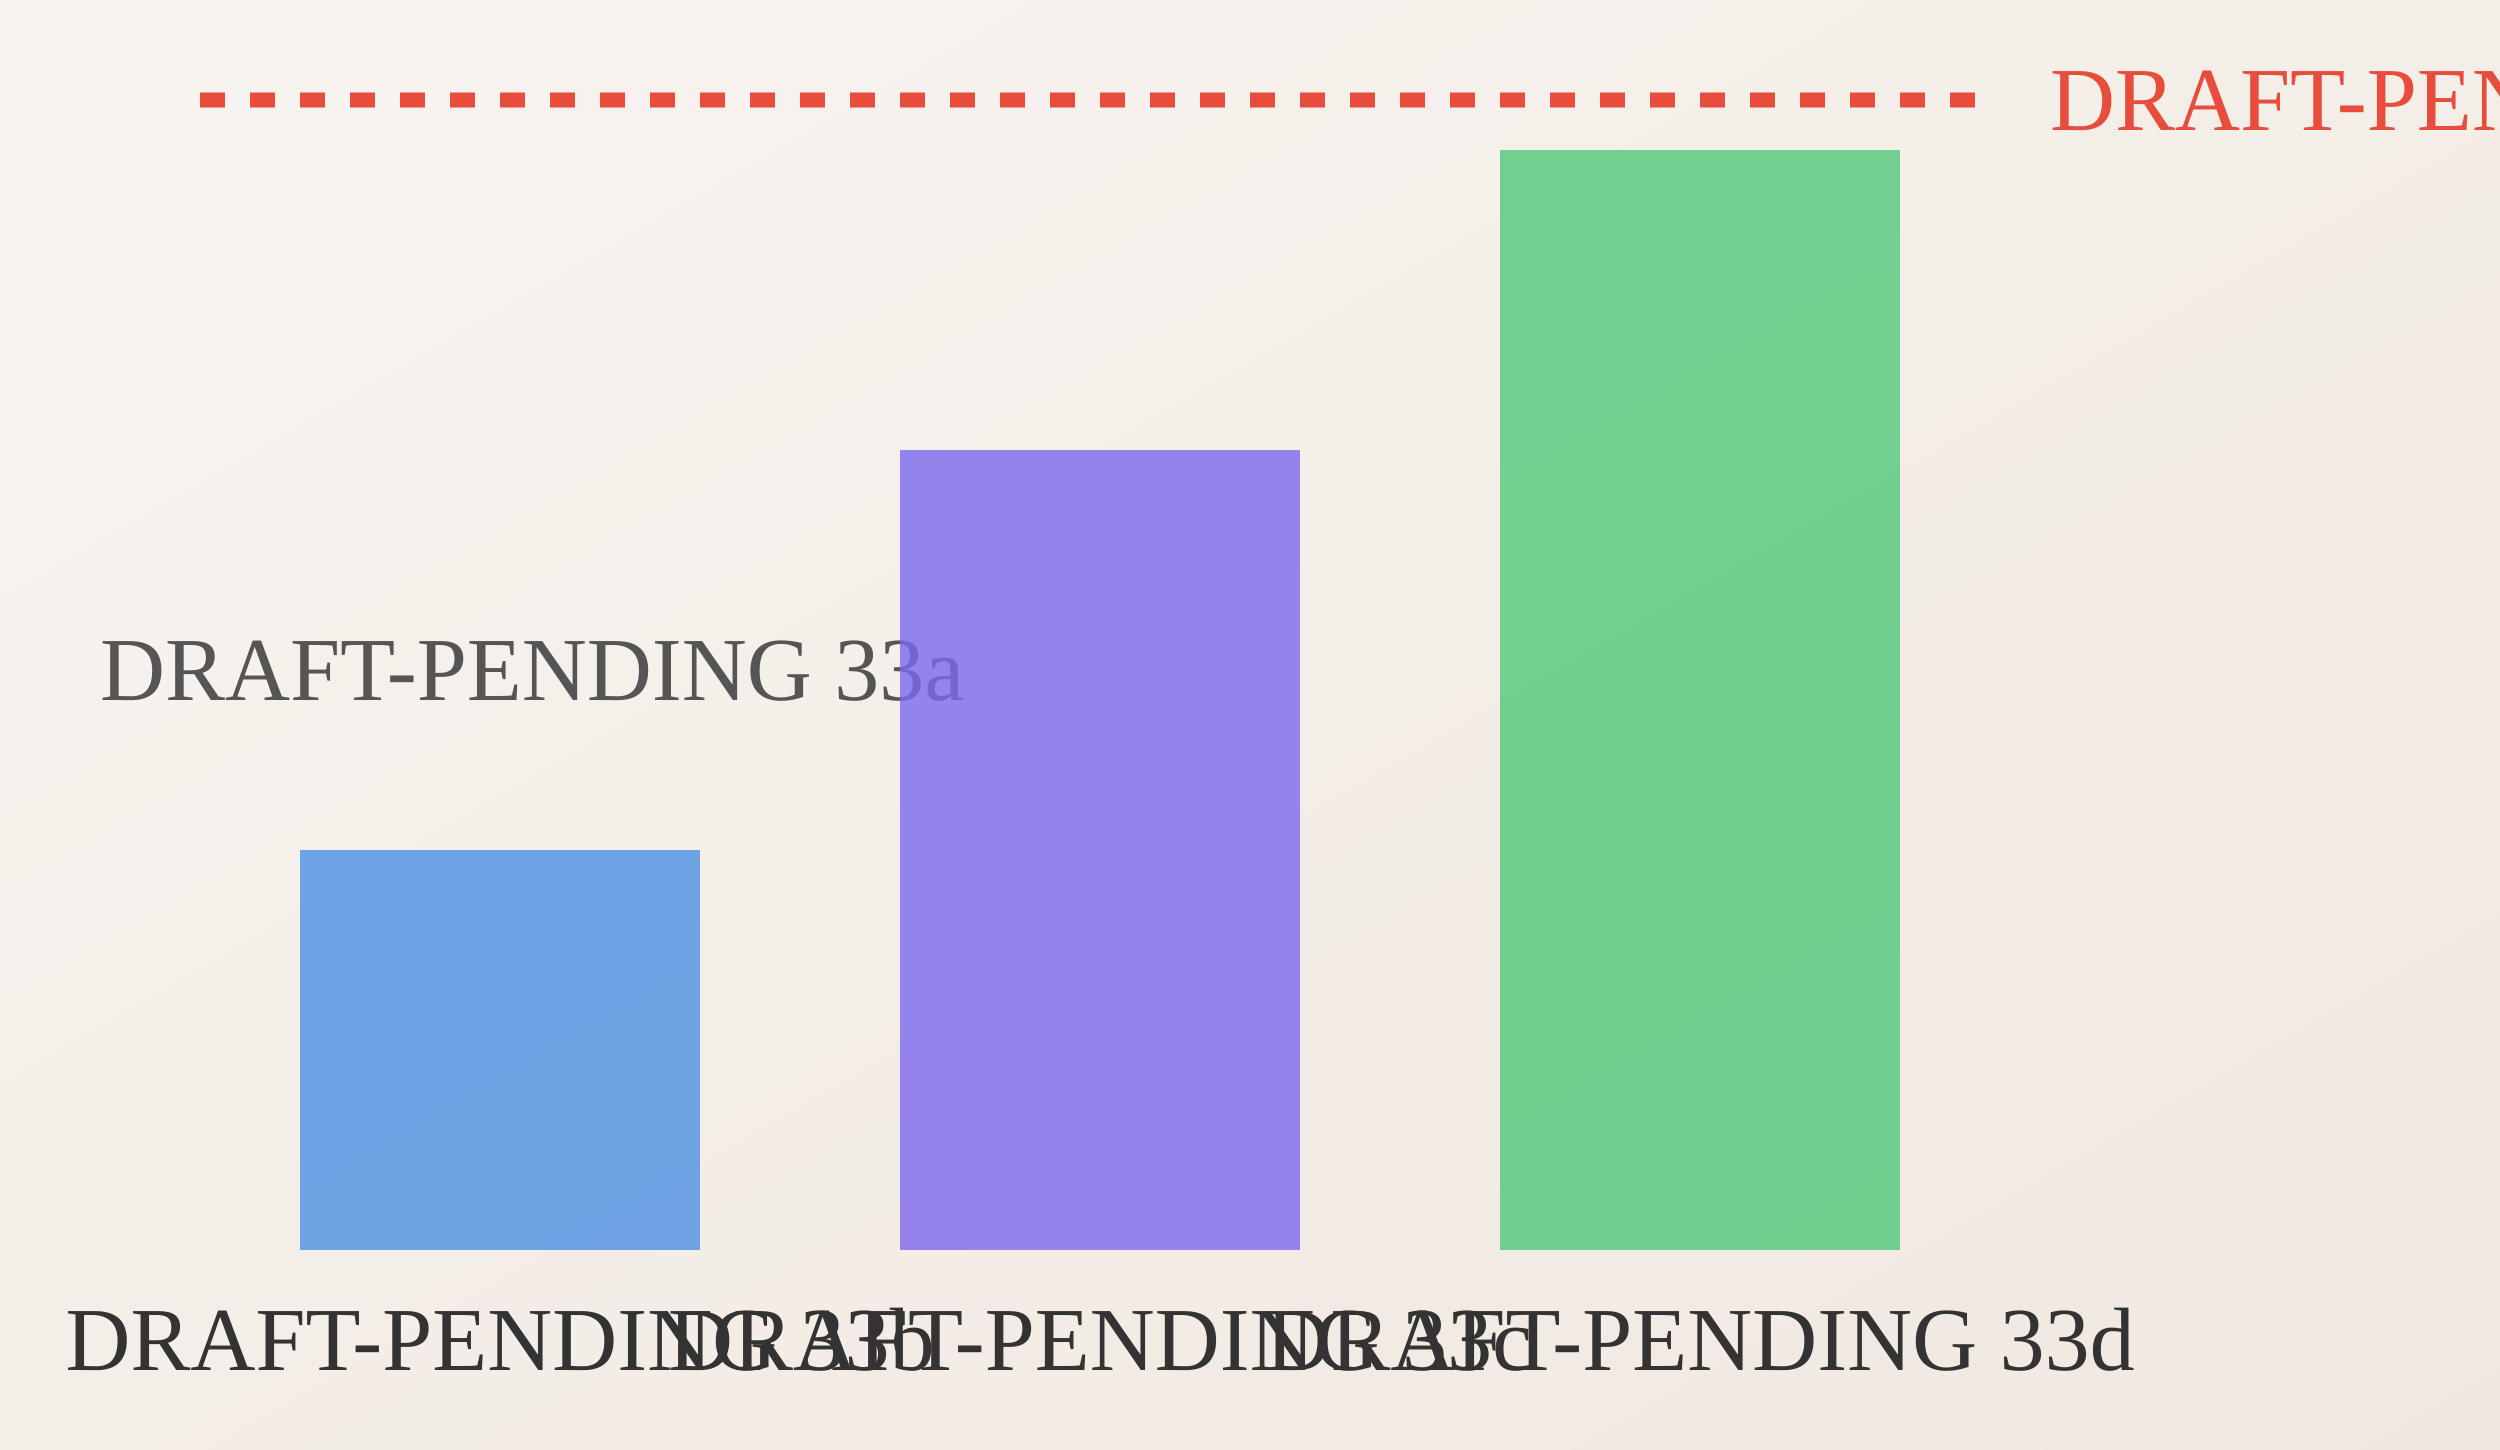
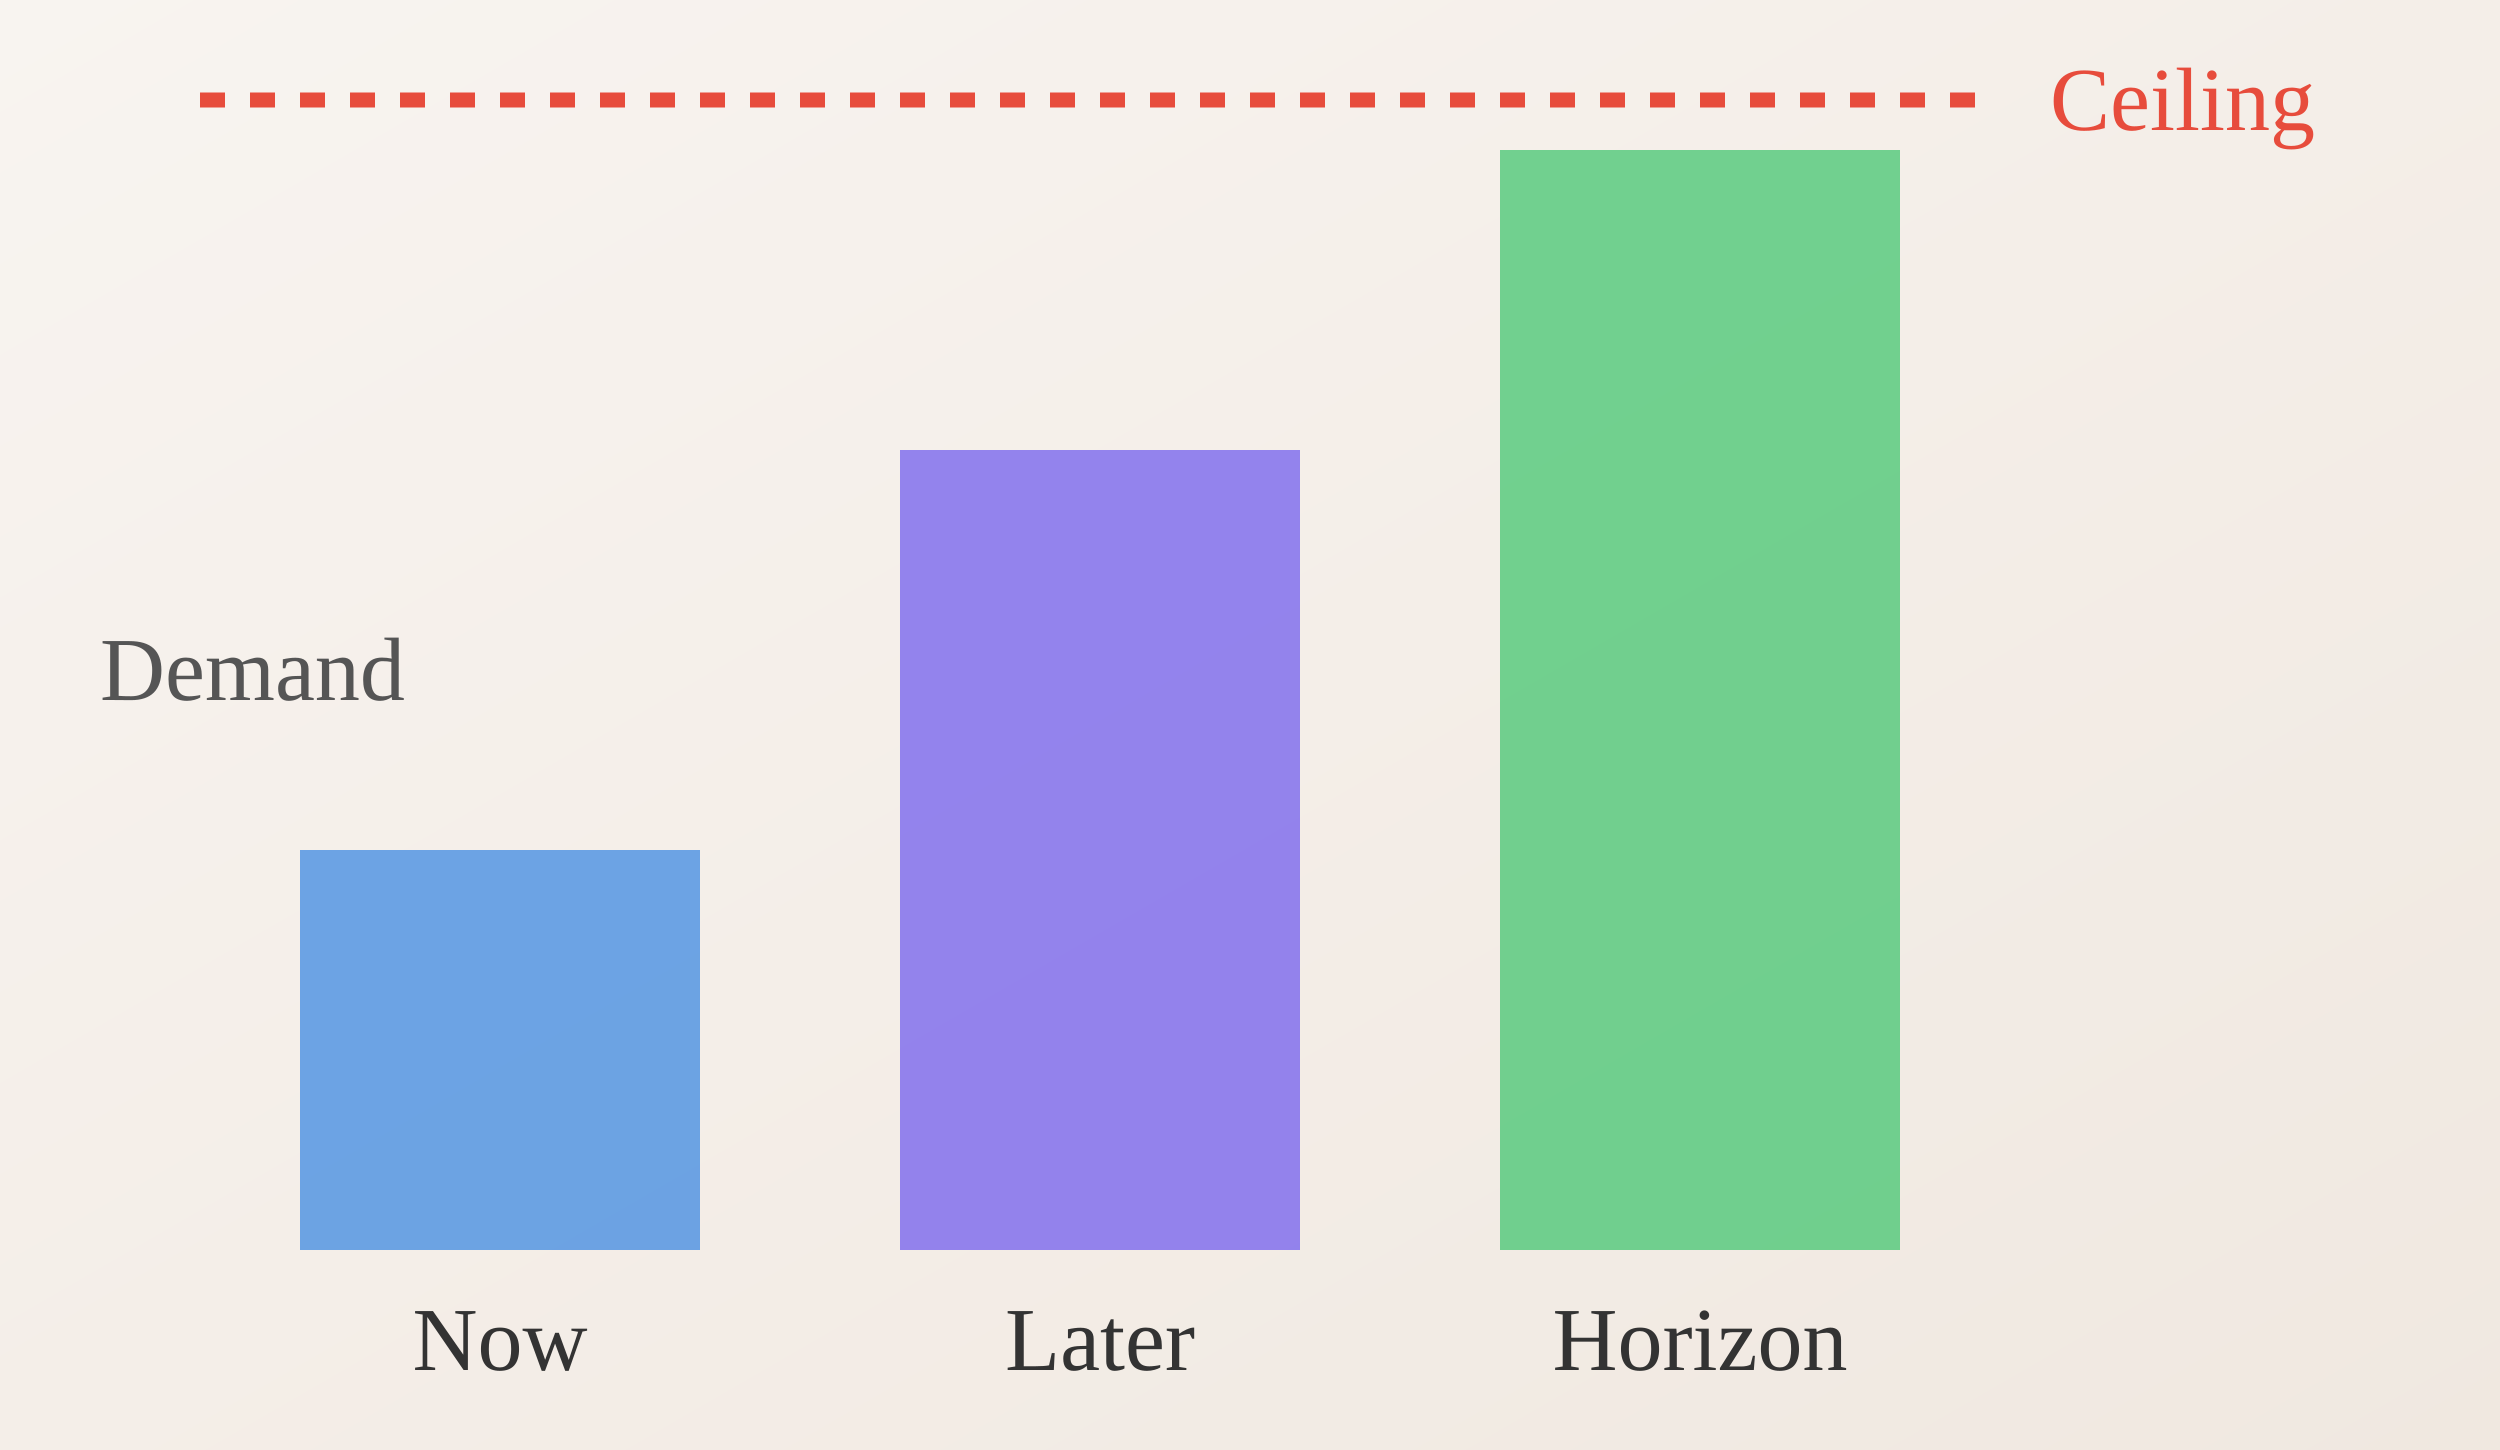
<svg xmlns="http://www.w3.org/2000/svg" viewBox="40 90 500 290">
  <defs>
    <linearGradient id="bgGradient" x1="0%" y1="0%" x2="100%" y2="100%">
      <stop offset="0%" style="stop-color:#f8f4f0;stop-opacity:1" />
      <stop offset="100%" style="stop-color:#f0e8e0;stop-opacity:1" />
    </linearGradient>
  </defs>
  <rect x="40" y="90" width="500" height="290" fill="url(#bgGradient)" />
  <g transform="translate(100, 80)">
-     <text x="-40" y="150" font-size="18" fill="#555">DRAFT-PENDING 33a</text>
+     <text x="-40" y="150" font-size="18" fill="#555">Demand</text>
    <rect x="0" y="180" width="80" height="80" fill="#4A90E2" opacity="0.8" />
-     <text x="40" y="284" text-anchor="middle" font-size="18" fill="#333">DRAFT-PENDING 33b</text>
+     <text x="40" y="284" text-anchor="middle" font-size="18" fill="#333">Now</text>
    <rect x="120" y="100" width="80" height="160" fill="#7B68EE" opacity="0.8" />
-     <text x="160" y="284" text-anchor="middle" font-size="18" fill="#333">DRAFT-PENDING 33c</text>
+     <text x="160" y="284" text-anchor="middle" font-size="18" fill="#333">Later</text>
    <rect x="240" y="40" width="80" height="220" fill="#50C878" opacity="0.8" />
-     <text x="280" y="284" text-anchor="middle" font-size="18" fill="#333">DRAFT-PENDING 33d</text>
+     <text x="280" y="284" text-anchor="middle" font-size="18" fill="#333">Horizon</text>
    <line x1="-20" y1="30" x2="340" y2="30" stroke="#E74C3C" stroke-width="3" stroke-dasharray="5,5" />
-     <text x="350" y="36" font-size="18" fill="#E74C3C">DRAFT-PENDING 33e</text>
+     <text x="350" y="36" font-size="18" fill="#E74C3C">Ceiling</text>
  </g>
</svg>
